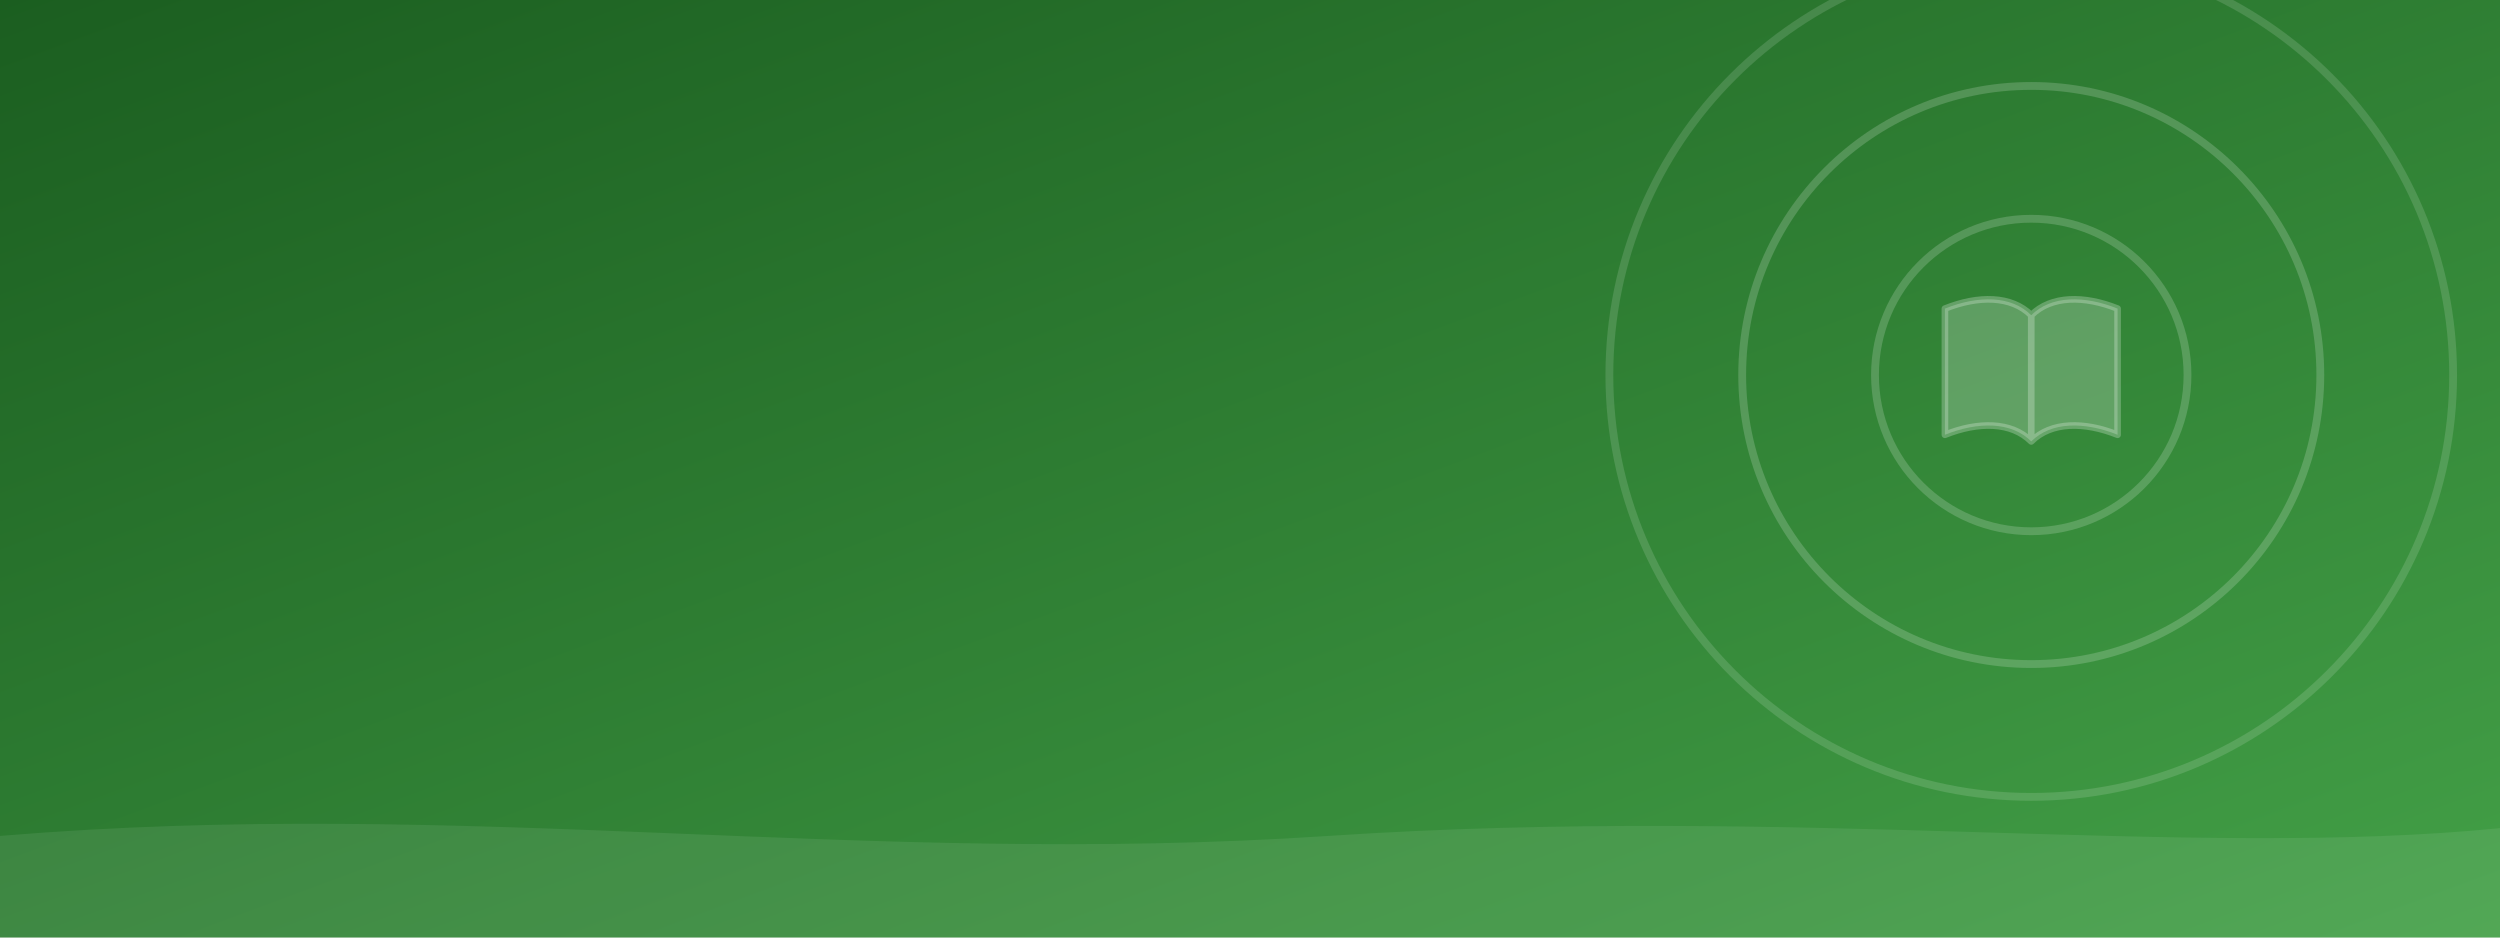
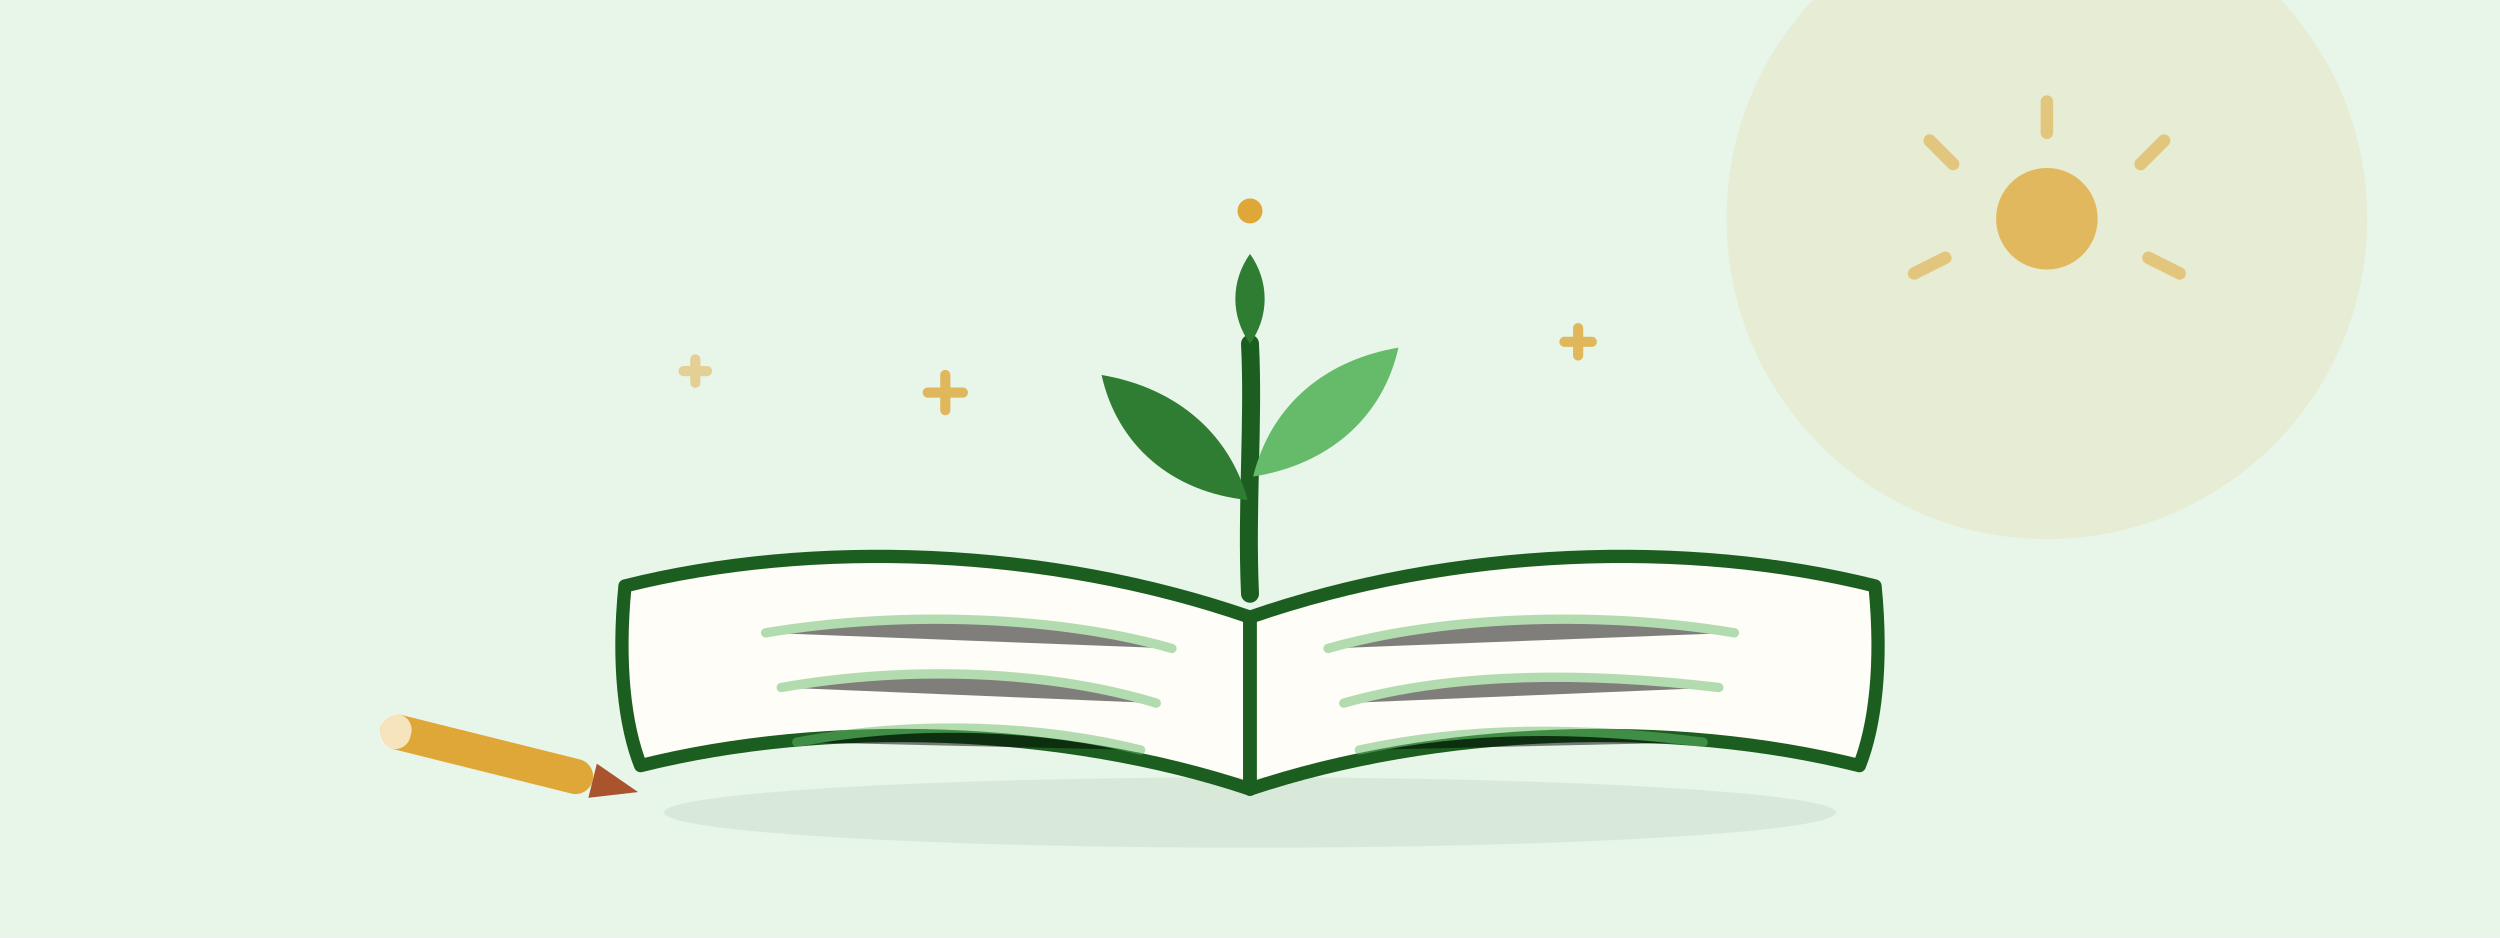
<svg xmlns="http://www.w3.org/2000/svg" viewBox="0 0 640 240" role="img" aria-label="After-school tutoring">
-   <defs>
-     <linearGradient id="bg" x1="0" y1="0" x2="1" y2="1">
-       <stop offset="0" stop-color="#1B5E20" />
-       <stop offset="1" stop-color="#43A047" />
-     </linearGradient>
-   </defs>
-   <rect width="640" height="240" fill="url(#bg)" />
-   <circle cx="520" cy="96" r="40" fill="none" stroke="#ffffff" stroke-opacity="0.18" stroke-width="2" />
-   <circle cx="520" cy="96" r="74" fill="none" stroke="#ffffff" stroke-opacity="0.18" stroke-width="2" />
-   <circle cx="520" cy="96" r="108" fill="none" stroke="#ffffff" stroke-opacity="0.14" stroke-width="2" />
-   <g transform="translate(520, 96) scale(0.85)" fill="#ffffff" fill-opacity="0.22" stroke="#ffffff" stroke-opacity="0.25" stroke-width="2" stroke-linejoin="round">
-     <path d="M -26 -20 C -16 -24 -6 -24 0 -18 C 6 -24 16 -24 26 -20 L 26 18 C 16 14 6 14 0 20 C -6 14 -16 14 -26 18 Z M 0 -18 L 0 20" />
+   <rect width="640" height="240" fill="#E8F5E9" />
+   <circle cx="524" cy="56" r="82" fill="#DFA737" opacity="0.12" />
+   <circle cx="524" cy="56" r="13" fill="#DFA737" opacity="0.75" />
+   <g stroke="#DFA737" stroke-width="3.2" stroke-linecap="round" opacity="0.55">
+     <line x1="524" y1="34" x2="524" y2="26" />
+     <line x1="500" y1="42" x2="494" y2="36" />
+     <line x1="548" y1="42" x2="554" y2="36" />
+     <line x1="498" y1="66" x2="490" y2="70" />
+     <line x1="550" y1="66" x2="558" y2="70" />
  </g>
-   <path d="M 0 214 C 120 204 220 222 340 214 C 460 206 560 220 640 212 L 640 240 L 0 240 Z" fill="#ffffff" opacity="0.08" />
+   <g>
+     <path d="M320 158 C 268 140, 208 138, 160 150 C 158 170, 160 186, 164 196 C 212 184, 272 186, 320 202 Z" fill="#FFFDF7" stroke="#1B5E20" stroke-width="3.4" stroke-linejoin="round" />
+     <path d="M320 158 C 372 140, 432 138, 480 150 C 482 170, 480 186, 476 196 C 428 184, 368 186, 320 202 Z" fill="#FFFDF7" stroke="#1B5E20" stroke-width="3.4" stroke-linejoin="round" />
+     <g stroke="#66BB6A" stroke-width="2.4" stroke-linecap="round" opacity="0.5">
+       <path d="M196 162 C 232 156, 272 158, 300 166" />
+       <path d="M200 176 C 234 170, 270 172, 296 180" />
+       <path d="M204 190 C 236 184, 268 186, 292 192" />
+       <path d="M340 166 C 368 158, 408 156, 444 162" />
+       <path d="M344 180 C 372 172, 406 172, 440 176" />
+       <path d="M348 192 C 376 186, 404 186, 436 190" />
+     </g>
+     <path d="M320 158 L 320 202" stroke="#1B5E20" stroke-width="3.4" stroke-linecap="round" />
+   </g>
+   <g>
+     <path d="M320 152 C 319 130, 321 108, 320 88" fill="none" stroke="#1B5E20" stroke-width="4.6" stroke-linecap="round" />
+     <path d="M319.4 128 C 300 126, 286 114, 282 96 C 300 99, 314.5 110, 319.4 128 Z" fill="#2E7D32" />
+     <path d="M320.8 122 C 340 119, 354 107, 358 89 C 340 92, 325.5 103, 320.8 122 Z" fill="#66BB6A" />
+     <path d="M320 88 C 315 81, 315 72, 320 65 C 325 72, 325 81, 320 88 Z" fill="#2E7D32" />
+     <circle cx="320" cy="54" r="3.2" fill="#DFA737" />
+   </g>
+   <g stroke="#DFA737" stroke-width="2.6" stroke-linecap="round" fill="none" opacity="0.8">
+     <path d="M242 96 v9 M237.5 100.5 h9" />
+     <path d="M404 84 v7 M400.5 87.5 h7" />
+     <path d="M178 92 v6 M175 95 h6" opacity="0.6" />
+   </g>
+   <g transform="rotate(14 130 196)">
+     <rect x="96" y="190" width="56" height="9" rx="4.5" fill="#DFA737" />
+     <path d="M152 190 l12 4.5 l-12 4.5 Z" fill="#AA542E" />
+     <rect x="96" y="190" width="8" height="9" rx="4" fill="#FFFDF7" opacity="0.7" />
+   </g>
+   <ellipse cx="320" cy="208" rx="150" ry="9" fill="#1B5E20" opacity="0.08" />
</svg>
